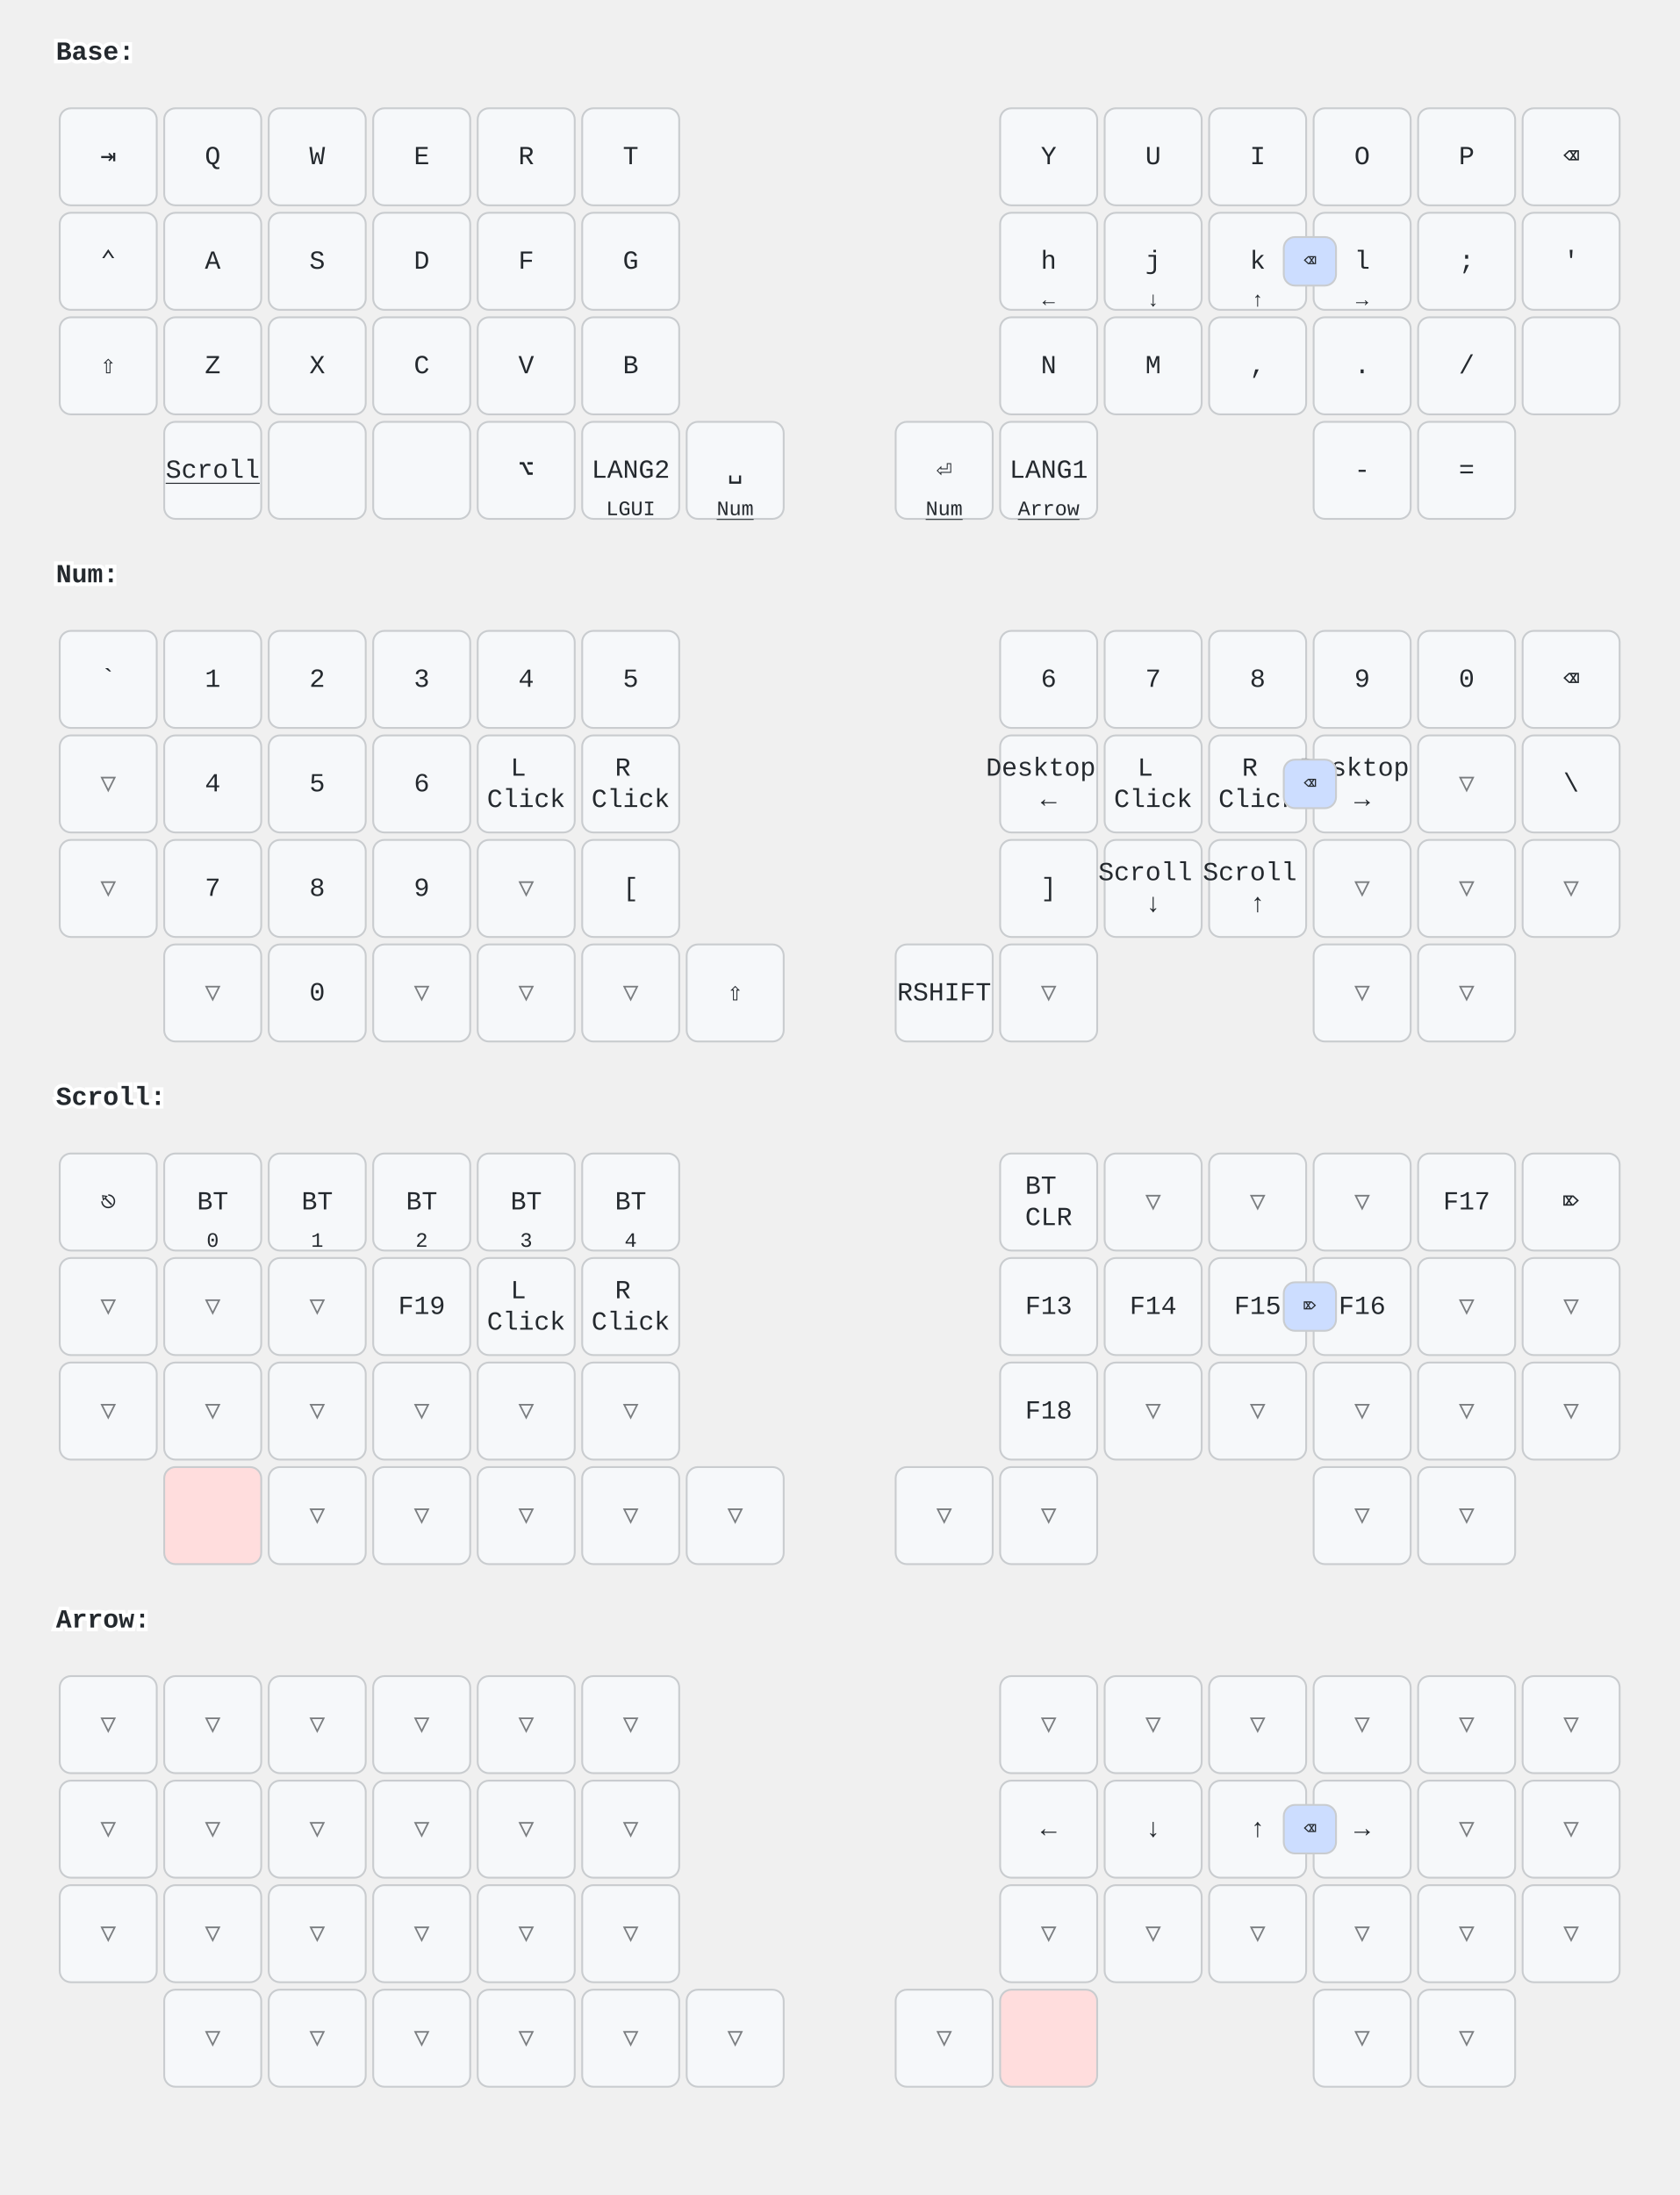
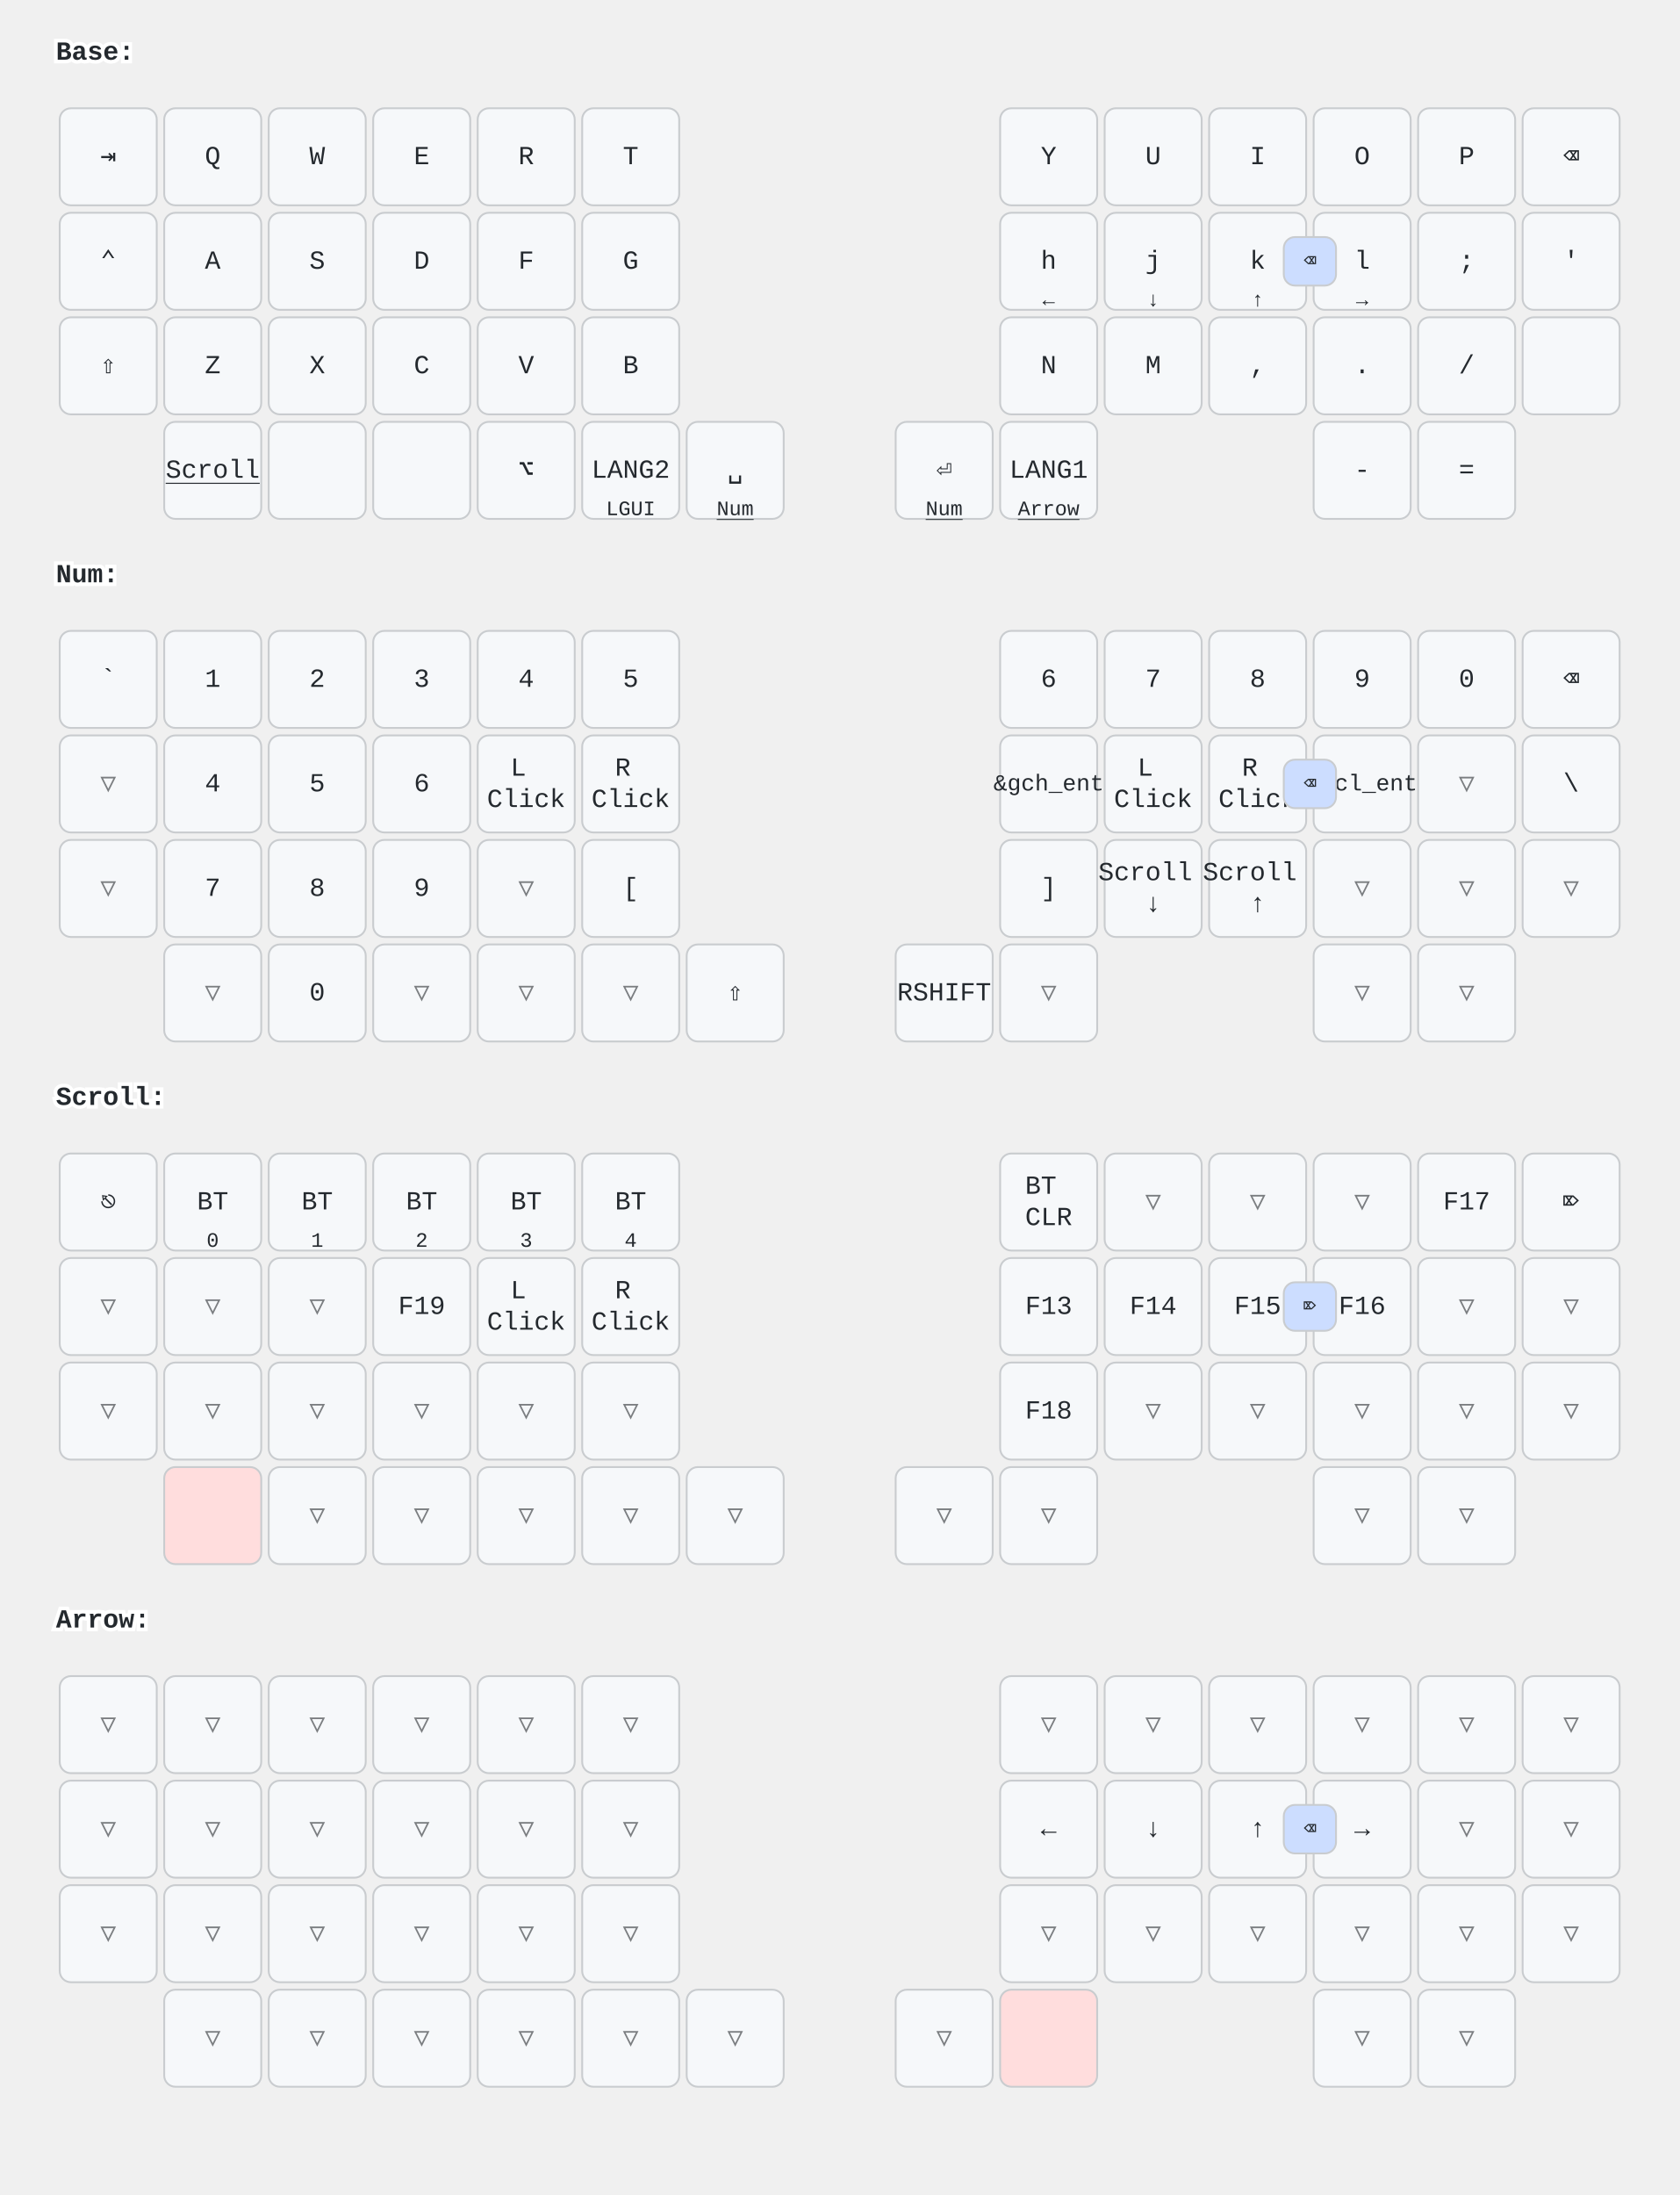
<svg xmlns="http://www.w3.org/2000/svg" width="900" height="1176" viewBox="0 0 900 1176" class="keymap">
  <style>/* inherit to force styles through use tags */
svg path {
    fill: inherit;
}

/* font and background color specifications */
svg.keymap {
    font-family: SFMono-Regular,Consolas,Liberation Mono,Menlo,monospace;
    font-size: 14px;
    font-kerning: normal;
    text-rendering: optimizeLegibility;
    fill: #24292e;
}

/* default key styling */
rect.key {
    fill: #f6f8fa;
}

rect.key, rect.combo {
    stroke: #c9cccf;
    stroke-width: 1;
}

/* default key side styling, only used is draw_key_sides is set */
rect.side {
    filter: brightness(90%);
}

/* color accent for combo boxes */
rect.combo, rect.combo-separate {
    fill: #cdf;
}

/* color accent for held keys */
rect.held, rect.combo.held {
    fill: #fdd;
}

/* color accent for ghost (optional) keys */
rect.ghost, rect.combo.ghost {
    stroke-dasharray: 4, 4;
    stroke-width: 2;
}

text {
    text-anchor: middle;
    dominant-baseline: middle;
}

/* styling for layer labels */
text.label {
    font-weight: bold;
    text-anchor: start;
    stroke: white;
    stroke-width: 4;
    paint-order: stroke;
}

/* styling for optional footer */
text.footer {
    text-anchor: end;
    dominant-baseline: auto;
    stroke: white;
    stroke-width: 4;
    paint-order: stroke;
}

/* styling for combo tap, and key non-tap label text */
text.combo, text.hold, text.shifted, text.left, text.right, text.tl, text.tr, text.bl, text.br {
    font-size: 11px;
}

text.hold, text.bl, text.br {
    text-anchor: middle;
    dominant-baseline: auto;
}

text.shifted, text.tl, text.tr {
    text-anchor: middle;
    dominant-baseline: hanging;
}

text.left, text.tl, text.bl {
    text-anchor: start;
}

text.right, text.tr, text.br {
    text-anchor: end;
}

text.layer-activator {
    text-decoration: underline;
}

/* styling for hold/shifted label text in combo box */
text.combo.hold, text.combo.shifted, text.combo.left, text.combo.right {
    font-size: 8px;
}

/* lighter symbol for transparent keys */
text.trans {
    fill: #7b7e81;
}

/* styling for combo dendrons */
path.combo {
    stroke-width: 1;
    stroke: gray;
    fill: none;
}

/* Start Tabler Icons Cleanup */
/* cannot use height/width with glyphs */
.icon-tabler &gt; path {
    fill: inherit;
    stroke: inherit;
    stroke-width: 2;
}
/* hide tabler's default box */
.icon-tabler &gt; path[stroke="none"][fill="none"] {
    visibility: hidden;
}
/* End Tabler Icons Cleanup */

@media (prefers-color-scheme: dark) {
svg.keymap { fill: #d1d6db; }
rect.key { fill: #3f4750; }
rect.key, rect.combo { stroke: #60666c; }
rect.combo, rect.combo-separate { fill: #1f3d7a; }
rect.held, rect.combo.held { fill: #854747; }
text.label, text.footer { stroke: black; }
text.trans { fill: #7e8184; }
path.combo { stroke: #7f7f7f; }

}</style>
  <g transform="translate(30, 0)" class="layer-Base">
    <text x="0" y="28" class="label" id="Base">Base:</text>
    <g transform="translate(0, 56)">
      <g transform="translate(28, 28)" class="key keypos-0">
        <rect rx="6" ry="6" x="-26" y="-26" width="52" height="52" class="key" />
        <text x="0" y="0" class="key tap">⇥</text>
      </g>
      <g transform="translate(84, 28)" class="key keypos-1">
        <rect rx="6" ry="6" x="-26" y="-26" width="52" height="52" class="key" />
        <text x="0" y="0" class="key tap">Q</text>
      </g>
      <g transform="translate(140, 28)" class="key keypos-2">
        <rect rx="6" ry="6" x="-26" y="-26" width="52" height="52" class="key" />
        <text x="0" y="0" class="key tap">W</text>
      </g>
      <g transform="translate(196, 28)" class="key keypos-3">
        <rect rx="6" ry="6" x="-26" y="-26" width="52" height="52" class="key" />
        <text x="0" y="0" class="key tap">E</text>
      </g>
      <g transform="translate(252, 28)" class="key keypos-4">
        <rect rx="6" ry="6" x="-26" y="-26" width="52" height="52" class="key" />
        <text x="0" y="0" class="key tap">R</text>
      </g>
      <g transform="translate(308, 28)" class="key keypos-5">
        <rect rx="6" ry="6" x="-26" y="-26" width="52" height="52" class="key" />
        <text x="0" y="0" class="key tap">T</text>
      </g>
      <g transform="translate(532, 28)" class="key keypos-6">
        <rect rx="6" ry="6" x="-26" y="-26" width="52" height="52" class="key" />
        <text x="0" y="0" class="key tap">Y</text>
      </g>
      <g transform="translate(588, 28)" class="key keypos-7">
        <rect rx="6" ry="6" x="-26" y="-26" width="52" height="52" class="key" />
        <text x="0" y="0" class="key tap">U</text>
      </g>
      <g transform="translate(644, 28)" class="key keypos-8">
        <rect rx="6" ry="6" x="-26" y="-26" width="52" height="52" class="key" />
        <text x="0" y="0" class="key tap">I</text>
      </g>
      <g transform="translate(700, 28)" class="key keypos-9">
        <rect rx="6" ry="6" x="-26" y="-26" width="52" height="52" class="key" />
        <text x="0" y="0" class="key tap">O</text>
      </g>
      <g transform="translate(756, 28)" class="key keypos-10">
        <rect rx="6" ry="6" x="-26" y="-26" width="52" height="52" class="key" />
        <text x="0" y="0" class="key tap">P</text>
      </g>
      <g transform="translate(812, 28)" class="key keypos-11">
        <rect rx="6" ry="6" x="-26" y="-26" width="52" height="52" class="key" />
        <text x="0" y="0" class="key tap">⌫</text>
      </g>
      <g transform="translate(28, 84)" class="key keypos-12">
        <rect rx="6" ry="6" x="-26" y="-26" width="52" height="52" class="key" />
        <text x="0" y="0" class="key tap">⌃</text>
      </g>
      <g transform="translate(84, 84)" class="key keypos-13">
        <rect rx="6" ry="6" x="-26" y="-26" width="52" height="52" class="key" />
        <text x="0" y="0" class="key tap">A</text>
      </g>
      <g transform="translate(140, 84)" class="key keypos-14">
        <rect rx="6" ry="6" x="-26" y="-26" width="52" height="52" class="key" />
        <text x="0" y="0" class="key tap">S</text>
      </g>
      <g transform="translate(196, 84)" class="key keypos-15">
        <rect rx="6" ry="6" x="-26" y="-26" width="52" height="52" class="key" />
        <text x="0" y="0" class="key tap">D</text>
      </g>
      <g transform="translate(252, 84)" class="key keypos-16">
        <rect rx="6" ry="6" x="-26" y="-26" width="52" height="52" class="key" />
        <text x="0" y="0" class="key tap">F</text>
      </g>
      <g transform="translate(308, 84)" class="key keypos-17">
        <rect rx="6" ry="6" x="-26" y="-26" width="52" height="52" class="key" />
        <text x="0" y="0" class="key tap">G</text>
      </g>
      <g transform="translate(532, 84)" class="key keypos-18">
        <rect rx="6" ry="6" x="-26" y="-26" width="52" height="52" class="key" />
        <text x="0" y="0" class="key tap">h</text>
        <text x="0" y="24" class="key hold">←</text>
      </g>
      <g transform="translate(588, 84)" class="key keypos-19">
        <rect rx="6" ry="6" x="-26" y="-26" width="52" height="52" class="key" />
        <text x="0" y="0" class="key tap">j</text>
        <text x="0" y="24" class="key hold">↓</text>
      </g>
      <g transform="translate(644, 84)" class="key keypos-20">
        <rect rx="6" ry="6" x="-26" y="-26" width="52" height="52" class="key" />
        <text x="0" y="0" class="key tap">k</text>
        <text x="0" y="24" class="key hold">↑</text>
      </g>
      <g transform="translate(700, 84)" class="key keypos-21">
        <rect rx="6" ry="6" x="-26" y="-26" width="52" height="52" class="key" />
        <text x="0" y="0" class="key tap">l</text>
        <text x="0" y="24" class="key hold">→</text>
      </g>
      <g transform="translate(756, 84)" class="key keypos-22">
        <rect rx="6" ry="6" x="-26" y="-26" width="52" height="52" class="key" />
        <text x="0" y="0" class="key tap">;</text>
      </g>
      <g transform="translate(812, 84)" class="key keypos-23">
        <rect rx="6" ry="6" x="-26" y="-26" width="52" height="52" class="key" />
        <text x="0" y="0" class="key tap">'</text>
      </g>
      <g transform="translate(28, 140)" class="key keypos-24">
        <rect rx="6" ry="6" x="-26" y="-26" width="52" height="52" class="key" />
        <text x="0" y="0" class="key tap">⇧</text>
      </g>
      <g transform="translate(84, 140)" class="key keypos-25">
        <rect rx="6" ry="6" x="-26" y="-26" width="52" height="52" class="key" />
        <text x="0" y="0" class="key tap">Z</text>
      </g>
      <g transform="translate(140, 140)" class="key keypos-26">
        <rect rx="6" ry="6" x="-26" y="-26" width="52" height="52" class="key" />
        <text x="0" y="0" class="key tap">X</text>
      </g>
      <g transform="translate(196, 140)" class="key keypos-27">
        <rect rx="6" ry="6" x="-26" y="-26" width="52" height="52" class="key" />
        <text x="0" y="0" class="key tap">C</text>
      </g>
      <g transform="translate(252, 140)" class="key keypos-28">
        <rect rx="6" ry="6" x="-26" y="-26" width="52" height="52" class="key" />
        <text x="0" y="0" class="key tap">V</text>
      </g>
      <g transform="translate(308, 140)" class="key keypos-29">
        <rect rx="6" ry="6" x="-26" y="-26" width="52" height="52" class="key" />
        <text x="0" y="0" class="key tap">B</text>
      </g>
      <g transform="translate(532, 140)" class="key keypos-30">
        <rect rx="6" ry="6" x="-26" y="-26" width="52" height="52" class="key" />
        <text x="0" y="0" class="key tap">N</text>
      </g>
      <g transform="translate(588, 140)" class="key keypos-31">
        <rect rx="6" ry="6" x="-26" y="-26" width="52" height="52" class="key" />
        <text x="0" y="0" class="key tap">M</text>
      </g>
      <g transform="translate(644, 140)" class="key keypos-32">
        <rect rx="6" ry="6" x="-26" y="-26" width="52" height="52" class="key" />
        <text x="0" y="0" class="key tap">,</text>
      </g>
      <g transform="translate(700, 140)" class="key keypos-33">
        <rect rx="6" ry="6" x="-26" y="-26" width="52" height="52" class="key" />
        <text x="0" y="0" class="key tap">.</text>
      </g>
      <g transform="translate(756, 140)" class="key keypos-34">
        <rect rx="6" ry="6" x="-26" y="-26" width="52" height="52" class="key" />
        <text x="0" y="0" class="key tap">/</text>
      </g>
      <g transform="translate(812, 140)" class="key keypos-35">
        <rect rx="6" ry="6" x="-26" y="-26" width="52" height="52" class="key" />
      </g>
      <g transform="translate(84, 196)" class="key keypos-36">
        <rect rx="6" ry="6" x="-26" y="-26" width="52" height="52" class="key" />
        <a href="#Scroll">
          <text x="0" y="0" class="key tap layer-activator">Scroll</text>
        </a>
      </g>
      <g transform="translate(140, 196)" class="key keypos-37">
        <rect rx="6" ry="6" x="-26" y="-26" width="52" height="52" class="key" />
      </g>
      <g transform="translate(196, 196)" class="key keypos-38">
        <rect rx="6" ry="6" x="-26" y="-26" width="52" height="52" class="key" />
      </g>
      <g transform="translate(252, 196)" class="key keypos-39">
        <rect rx="6" ry="6" x="-26" y="-26" width="52" height="52" class="key" />
        <text x="0" y="0" class="key tap">⌥</text>
      </g>
      <g transform="translate(308, 196)" class="key keypos-40">
        <rect rx="6" ry="6" x="-26" y="-26" width="52" height="52" class="key" />
        <text x="0" y="0" class="key tap">LANG2</text>
        <text x="0" y="24" class="key hold">LGUI</text>
      </g>
      <g transform="translate(364, 196)" class="key keypos-41">
        <rect rx="6" ry="6" x="-26" y="-26" width="52" height="52" class="key" />
        <text x="0" y="0" class="key tap">␣</text>
        <a href="#Num">
          <text x="0" y="24" class="key hold layer-activator">Num</text>
        </a>
      </g>
      <g transform="translate(476, 196)" class="key keypos-42">
        <rect rx="6" ry="6" x="-26" y="-26" width="52" height="52" class="key" />
        <text x="0" y="0" class="key tap">⏎</text>
        <a href="#Num">
          <text x="0" y="24" class="key hold layer-activator">Num</text>
        </a>
      </g>
      <g transform="translate(532, 196)" class="key keypos-43">
        <rect rx="6" ry="6" x="-26" y="-26" width="52" height="52" class="key" />
        <text x="0" y="0" class="key tap">LANG1</text>
        <a href="#Arrow">
          <text x="0" y="24" class="key hold layer-activator">Arrow</text>
        </a>
      </g>
      <g transform="translate(700, 196)" class="key keypos-44">
        <rect rx="6" ry="6" x="-26" y="-26" width="52" height="52" class="key" />
        <text x="0" y="0" class="key tap">-</text>
      </g>
      <g transform="translate(756, 196)" class="key keypos-45">
        <rect rx="6" ry="6" x="-26" y="-26" width="52" height="52" class="key" />
        <text x="0" y="0" class="key tap">=</text>
      </g>
      <g class="combo combopos-0">
        <rect rx="6" ry="6" x="658" y="71" width="28" height="26" class="combo" />
        <text x="672" y="84" class="combo tap">⌫</text>
      </g>
    </g>
  </g>
  <g transform="translate(30, 280)" class="layer-Num">
    <text x="0" y="28" class="label" id="Num">Num:</text>
    <g transform="translate(0, 56)">
      <g transform="translate(28, 28)" class="key keypos-0">
        <rect rx="6" ry="6" x="-26" y="-26" width="52" height="52" class="key" />
        <text x="0" y="0" class="key tap">`</text>
      </g>
      <g transform="translate(84, 28)" class="key keypos-1">
        <rect rx="6" ry="6" x="-26" y="-26" width="52" height="52" class="key" />
        <text x="0" y="0" class="key tap">1</text>
      </g>
      <g transform="translate(140, 28)" class="key keypos-2">
        <rect rx="6" ry="6" x="-26" y="-26" width="52" height="52" class="key" />
        <text x="0" y="0" class="key tap">2</text>
      </g>
      <g transform="translate(196, 28)" class="key keypos-3">
        <rect rx="6" ry="6" x="-26" y="-26" width="52" height="52" class="key" />
        <text x="0" y="0" class="key tap">3</text>
      </g>
      <g transform="translate(252, 28)" class="key keypos-4">
        <rect rx="6" ry="6" x="-26" y="-26" width="52" height="52" class="key" />
        <text x="0" y="0" class="key tap">4</text>
      </g>
      <g transform="translate(308, 28)" class="key keypos-5">
        <rect rx="6" ry="6" x="-26" y="-26" width="52" height="52" class="key" />
        <text x="0" y="0" class="key tap">5</text>
      </g>
      <g transform="translate(532, 28)" class="key keypos-6">
        <rect rx="6" ry="6" x="-26" y="-26" width="52" height="52" class="key" />
        <text x="0" y="0" class="key tap">6</text>
      </g>
      <g transform="translate(588, 28)" class="key keypos-7">
        <rect rx="6" ry="6" x="-26" y="-26" width="52" height="52" class="key" />
        <text x="0" y="0" class="key tap">7</text>
      </g>
      <g transform="translate(644, 28)" class="key keypos-8">
        <rect rx="6" ry="6" x="-26" y="-26" width="52" height="52" class="key" />
        <text x="0" y="0" class="key tap">8</text>
      </g>
      <g transform="translate(700, 28)" class="key keypos-9">
        <rect rx="6" ry="6" x="-26" y="-26" width="52" height="52" class="key" />
        <text x="0" y="0" class="key tap">9</text>
      </g>
      <g transform="translate(756, 28)" class="key keypos-10">
        <rect rx="6" ry="6" x="-26" y="-26" width="52" height="52" class="key" />
        <text x="0" y="0" class="key tap">0</text>
      </g>
      <g transform="translate(812, 28)" class="key keypos-11">
        <rect rx="6" ry="6" x="-26" y="-26" width="52" height="52" class="key" />
        <text x="0" y="0" class="key tap">⌫</text>
      </g>
      <g transform="translate(28, 84)" class="key trans keypos-12">
        <rect rx="6" ry="6" x="-26" y="-26" width="52" height="52" class="key trans" />
        <text x="0" y="0" class="key trans tap">▽</text>
      </g>
      <g transform="translate(84, 84)" class="key keypos-13">
        <rect rx="6" ry="6" x="-26" y="-26" width="52" height="52" class="key" />
        <text x="0" y="0" class="key tap">4</text>
      </g>
      <g transform="translate(140, 84)" class="key keypos-14">
        <rect rx="6" ry="6" x="-26" y="-26" width="52" height="52" class="key" />
        <text x="0" y="0" class="key tap">5</text>
      </g>
      <g transform="translate(196, 84)" class="key keypos-15">
        <rect rx="6" ry="6" x="-26" y="-26" width="52" height="52" class="key" />
        <text x="0" y="0" class="key tap">6</text>
      </g>
      <g transform="translate(252, 84)" class="key keypos-16">
        <rect rx="6" ry="6" x="-26" y="-26" width="52" height="52" class="key" />
        <text x="0" y="0" class="key tap">
          <tspan x="0" dy="-0.6em">L</tspan>
          <tspan x="0" dy="1.2em">Click</tspan>
        </text>
      </g>
      <g transform="translate(308, 84)" class="key keypos-17">
        <rect rx="6" ry="6" x="-26" y="-26" width="52" height="52" class="key" />
        <text x="0" y="0" class="key tap">
          <tspan x="0" dy="-0.6em">R</tspan>
          <tspan x="0" dy="1.2em">Click</tspan>
        </text>
      </g>
      <g transform="translate(532, 84)" class="key keypos-18">
        <rect rx="6" ry="6" x="-26" y="-26" width="52" height="52" class="key" />
        <text x="0" y="0" class="key tap">
-           <tspan x="0" dy="-0.6em">Desktop</tspan>
-           <tspan x="0" dy="1.2em">←</tspan>
+           <tspan style="font-size: 88%">&amp;gch_ent</tspan>
        </text>
      </g>
      <g transform="translate(588, 84)" class="key keypos-19">
        <rect rx="6" ry="6" x="-26" y="-26" width="52" height="52" class="key" />
        <text x="0" y="0" class="key tap">
          <tspan x="0" dy="-0.6em">L</tspan>
          <tspan x="0" dy="1.2em">Click</tspan>
        </text>
      </g>
      <g transform="translate(644, 84)" class="key keypos-20">
        <rect rx="6" ry="6" x="-26" y="-26" width="52" height="52" class="key" />
        <text x="0" y="0" class="key tap">
          <tspan x="0" dy="-0.6em">R</tspan>
          <tspan x="0" dy="1.2em">Click</tspan>
        </text>
      </g>
      <g transform="translate(700, 84)" class="key keypos-21">
        <rect rx="6" ry="6" x="-26" y="-26" width="52" height="52" class="key" />
        <text x="0" y="0" class="key tap">
-           <tspan x="0" dy="-0.6em">Desktop</tspan>
-           <tspan x="0" dy="1.2em">→</tspan>
+           <tspan style="font-size: 88%">&amp;gcl_ent</tspan>
        </text>
      </g>
      <g transform="translate(756, 84)" class="key trans keypos-22">
        <rect rx="6" ry="6" x="-26" y="-26" width="52" height="52" class="key trans" />
        <text x="0" y="0" class="key trans tap">▽</text>
      </g>
      <g transform="translate(812, 84)" class="key keypos-23">
        <rect rx="6" ry="6" x="-26" y="-26" width="52" height="52" class="key" />
        <text x="0" y="0" class="key tap">\</text>
      </g>
      <g transform="translate(28, 140)" class="key trans keypos-24">
        <rect rx="6" ry="6" x="-26" y="-26" width="52" height="52" class="key trans" />
        <text x="0" y="0" class="key trans tap">▽</text>
      </g>
      <g transform="translate(84, 140)" class="key keypos-25">
        <rect rx="6" ry="6" x="-26" y="-26" width="52" height="52" class="key" />
        <text x="0" y="0" class="key tap">7</text>
      </g>
      <g transform="translate(140, 140)" class="key keypos-26">
        <rect rx="6" ry="6" x="-26" y="-26" width="52" height="52" class="key" />
        <text x="0" y="0" class="key tap">8</text>
      </g>
      <g transform="translate(196, 140)" class="key keypos-27">
        <rect rx="6" ry="6" x="-26" y="-26" width="52" height="52" class="key" />
        <text x="0" y="0" class="key tap">9</text>
      </g>
      <g transform="translate(252, 140)" class="key trans keypos-28">
        <rect rx="6" ry="6" x="-26" y="-26" width="52" height="52" class="key trans" />
        <text x="0" y="0" class="key trans tap">▽</text>
      </g>
      <g transform="translate(308, 140)" class="key keypos-29">
        <rect rx="6" ry="6" x="-26" y="-26" width="52" height="52" class="key" />
        <text x="0" y="0" class="key tap">[</text>
      </g>
      <g transform="translate(532, 140)" class="key keypos-30">
        <rect rx="6" ry="6" x="-26" y="-26" width="52" height="52" class="key" />
        <text x="0" y="0" class="key tap">]</text>
      </g>
      <g transform="translate(588, 140)" class="key keypos-31">
        <rect rx="6" ry="6" x="-26" y="-26" width="52" height="52" class="key" />
        <text x="0" y="0" class="key tap">
          <tspan x="0" dy="-0.6em">Scroll</tspan>
          <tspan x="0" dy="1.2em">↓</tspan>
        </text>
      </g>
      <g transform="translate(644, 140)" class="key keypos-32">
        <rect rx="6" ry="6" x="-26" y="-26" width="52" height="52" class="key" />
        <text x="0" y="0" class="key tap">
          <tspan x="0" dy="-0.6em">Scroll</tspan>
          <tspan x="0" dy="1.2em">↑</tspan>
        </text>
      </g>
      <g transform="translate(700, 140)" class="key trans keypos-33">
        <rect rx="6" ry="6" x="-26" y="-26" width="52" height="52" class="key trans" />
        <text x="0" y="0" class="key trans tap">▽</text>
      </g>
      <g transform="translate(756, 140)" class="key trans keypos-34">
        <rect rx="6" ry="6" x="-26" y="-26" width="52" height="52" class="key trans" />
        <text x="0" y="0" class="key trans tap">▽</text>
      </g>
      <g transform="translate(812, 140)" class="key trans keypos-35">
        <rect rx="6" ry="6" x="-26" y="-26" width="52" height="52" class="key trans" />
        <text x="0" y="0" class="key trans tap">▽</text>
      </g>
      <g transform="translate(84, 196)" class="key trans keypos-36">
        <rect rx="6" ry="6" x="-26" y="-26" width="52" height="52" class="key trans" />
        <text x="0" y="0" class="key trans tap">▽</text>
      </g>
      <g transform="translate(140, 196)" class="key keypos-37">
        <rect rx="6" ry="6" x="-26" y="-26" width="52" height="52" class="key" />
        <text x="0" y="0" class="key tap">0</text>
      </g>
      <g transform="translate(196, 196)" class="key trans keypos-38">
        <rect rx="6" ry="6" x="-26" y="-26" width="52" height="52" class="key trans" />
        <text x="0" y="0" class="key trans tap">▽</text>
      </g>
      <g transform="translate(252, 196)" class="key trans keypos-39">
        <rect rx="6" ry="6" x="-26" y="-26" width="52" height="52" class="key trans" />
        <text x="0" y="0" class="key trans tap">▽</text>
      </g>
      <g transform="translate(308, 196)" class="key trans keypos-40">
        <rect rx="6" ry="6" x="-26" y="-26" width="52" height="52" class="key trans" />
        <text x="0" y="0" class="key trans tap">▽</text>
      </g>
      <g transform="translate(364, 196)" class="key keypos-41">
        <rect rx="6" ry="6" x="-26" y="-26" width="52" height="52" class="key" />
        <text x="0" y="0" class="key tap">⇧</text>
      </g>
      <g transform="translate(476, 196)" class="key keypos-42">
        <rect rx="6" ry="6" x="-26" y="-26" width="52" height="52" class="key" />
        <text x="0" y="0" class="key tap">RSHIFT</text>
      </g>
      <g transform="translate(532, 196)" class="key trans keypos-43">
        <rect rx="6" ry="6" x="-26" y="-26" width="52" height="52" class="key trans" />
        <text x="0" y="0" class="key trans tap">▽</text>
      </g>
      <g transform="translate(700, 196)" class="key trans keypos-44">
        <rect rx="6" ry="6" x="-26" y="-26" width="52" height="52" class="key trans" />
        <text x="0" y="0" class="key trans tap">▽</text>
      </g>
      <g transform="translate(756, 196)" class="key trans keypos-45">
        <rect rx="6" ry="6" x="-26" y="-26" width="52" height="52" class="key trans" />
        <text x="0" y="0" class="key trans tap">▽</text>
      </g>
      <g class="combo combopos-0">
        <rect rx="6" ry="6" x="658" y="71" width="28" height="26" class="combo" />
        <text x="672" y="84" class="combo tap">⌫</text>
      </g>
    </g>
  </g>
  <g transform="translate(30, 560)" class="layer-Scroll">
    <text x="0" y="28" class="label" id="Scroll">Scroll:</text>
    <g transform="translate(0, 56)">
      <g transform="translate(28, 28)" class="key keypos-0">
        <rect rx="6" ry="6" x="-26" y="-26" width="52" height="52" class="key" />
        <text x="0" y="0" class="key tap">⎋</text>
      </g>
      <g transform="translate(84, 28)" class="key keypos-1">
        <rect rx="6" ry="6" x="-26" y="-26" width="52" height="52" class="key" />
        <text x="0" y="0" class="key tap">BT</text>
        <text x="0" y="24" class="key hold">0</text>
      </g>
      <g transform="translate(140, 28)" class="key keypos-2">
        <rect rx="6" ry="6" x="-26" y="-26" width="52" height="52" class="key" />
        <text x="0" y="0" class="key tap">BT</text>
        <text x="0" y="24" class="key hold">1</text>
      </g>
      <g transform="translate(196, 28)" class="key keypos-3">
        <rect rx="6" ry="6" x="-26" y="-26" width="52" height="52" class="key" />
        <text x="0" y="0" class="key tap">BT</text>
        <text x="0" y="24" class="key hold">2</text>
      </g>
      <g transform="translate(252, 28)" class="key keypos-4">
        <rect rx="6" ry="6" x="-26" y="-26" width="52" height="52" class="key" />
        <text x="0" y="0" class="key tap">BT</text>
        <text x="0" y="24" class="key hold">3</text>
      </g>
      <g transform="translate(308, 28)" class="key keypos-5">
        <rect rx="6" ry="6" x="-26" y="-26" width="52" height="52" class="key" />
        <text x="0" y="0" class="key tap">BT</text>
        <text x="0" y="24" class="key hold">4</text>
      </g>
      <g transform="translate(532, 28)" class="key keypos-6">
        <rect rx="6" ry="6" x="-26" y="-26" width="52" height="52" class="key" />
        <text x="0" y="0" class="key tap">
          <tspan x="0" dy="-0.6em">BT</tspan>
          <tspan x="0" dy="1.2em">CLR</tspan>
        </text>
      </g>
      <g transform="translate(588, 28)" class="key trans keypos-7">
        <rect rx="6" ry="6" x="-26" y="-26" width="52" height="52" class="key trans" />
        <text x="0" y="0" class="key trans tap">▽</text>
      </g>
      <g transform="translate(644, 28)" class="key trans keypos-8">
        <rect rx="6" ry="6" x="-26" y="-26" width="52" height="52" class="key trans" />
        <text x="0" y="0" class="key trans tap">▽</text>
      </g>
      <g transform="translate(700, 28)" class="key trans keypos-9">
        <rect rx="6" ry="6" x="-26" y="-26" width="52" height="52" class="key trans" />
        <text x="0" y="0" class="key trans tap">▽</text>
      </g>
      <g transform="translate(756, 28)" class="key keypos-10">
        <rect rx="6" ry="6" x="-26" y="-26" width="52" height="52" class="key" />
        <text x="0" y="0" class="key tap">F17</text>
      </g>
      <g transform="translate(812, 28)" class="key keypos-11">
        <rect rx="6" ry="6" x="-26" y="-26" width="52" height="52" class="key" />
        <text x="0" y="0" class="key tap">⌦</text>
      </g>
      <g transform="translate(28, 84)" class="key trans keypos-12">
        <rect rx="6" ry="6" x="-26" y="-26" width="52" height="52" class="key trans" />
        <text x="0" y="0" class="key trans tap">▽</text>
      </g>
      <g transform="translate(84, 84)" class="key trans keypos-13">
        <rect rx="6" ry="6" x="-26" y="-26" width="52" height="52" class="key trans" />
        <text x="0" y="0" class="key trans tap">▽</text>
      </g>
      <g transform="translate(140, 84)" class="key trans keypos-14">
        <rect rx="6" ry="6" x="-26" y="-26" width="52" height="52" class="key trans" />
        <text x="0" y="0" class="key trans tap">▽</text>
      </g>
      <g transform="translate(196, 84)" class="key keypos-15">
        <rect rx="6" ry="6" x="-26" y="-26" width="52" height="52" class="key" />
        <text x="0" y="0" class="key tap">F19</text>
      </g>
      <g transform="translate(252, 84)" class="key keypos-16">
        <rect rx="6" ry="6" x="-26" y="-26" width="52" height="52" class="key" />
        <text x="0" y="0" class="key tap">
          <tspan x="0" dy="-0.6em">L</tspan>
          <tspan x="0" dy="1.2em">Click</tspan>
        </text>
      </g>
      <g transform="translate(308, 84)" class="key keypos-17">
        <rect rx="6" ry="6" x="-26" y="-26" width="52" height="52" class="key" />
        <text x="0" y="0" class="key tap">
          <tspan x="0" dy="-0.6em">R</tspan>
          <tspan x="0" dy="1.2em">Click</tspan>
        </text>
      </g>
      <g transform="translate(532, 84)" class="key keypos-18">
        <rect rx="6" ry="6" x="-26" y="-26" width="52" height="52" class="key" />
        <text x="0" y="0" class="key tap">F13</text>
      </g>
      <g transform="translate(588, 84)" class="key keypos-19">
        <rect rx="6" ry="6" x="-26" y="-26" width="52" height="52" class="key" />
        <text x="0" y="0" class="key tap">F14</text>
      </g>
      <g transform="translate(644, 84)" class="key keypos-20">
        <rect rx="6" ry="6" x="-26" y="-26" width="52" height="52" class="key" />
        <text x="0" y="0" class="key tap">F15</text>
      </g>
      <g transform="translate(700, 84)" class="key keypos-21">
        <rect rx="6" ry="6" x="-26" y="-26" width="52" height="52" class="key" />
        <text x="0" y="0" class="key tap">F16</text>
      </g>
      <g transform="translate(756, 84)" class="key trans keypos-22">
        <rect rx="6" ry="6" x="-26" y="-26" width="52" height="52" class="key trans" />
        <text x="0" y="0" class="key trans tap">▽</text>
      </g>
      <g transform="translate(812, 84)" class="key trans keypos-23">
        <rect rx="6" ry="6" x="-26" y="-26" width="52" height="52" class="key trans" />
        <text x="0" y="0" class="key trans tap">▽</text>
      </g>
      <g transform="translate(28, 140)" class="key trans keypos-24">
        <rect rx="6" ry="6" x="-26" y="-26" width="52" height="52" class="key trans" />
        <text x="0" y="0" class="key trans tap">▽</text>
      </g>
      <g transform="translate(84, 140)" class="key trans keypos-25">
        <rect rx="6" ry="6" x="-26" y="-26" width="52" height="52" class="key trans" />
        <text x="0" y="0" class="key trans tap">▽</text>
      </g>
      <g transform="translate(140, 140)" class="key trans keypos-26">
        <rect rx="6" ry="6" x="-26" y="-26" width="52" height="52" class="key trans" />
        <text x="0" y="0" class="key trans tap">▽</text>
      </g>
      <g transform="translate(196, 140)" class="key trans keypos-27">
        <rect rx="6" ry="6" x="-26" y="-26" width="52" height="52" class="key trans" />
        <text x="0" y="0" class="key trans tap">▽</text>
      </g>
      <g transform="translate(252, 140)" class="key trans keypos-28">
        <rect rx="6" ry="6" x="-26" y="-26" width="52" height="52" class="key trans" />
        <text x="0" y="0" class="key trans tap">▽</text>
      </g>
      <g transform="translate(308, 140)" class="key trans keypos-29">
        <rect rx="6" ry="6" x="-26" y="-26" width="52" height="52" class="key trans" />
        <text x="0" y="0" class="key trans tap">▽</text>
      </g>
      <g transform="translate(532, 140)" class="key keypos-30">
        <rect rx="6" ry="6" x="-26" y="-26" width="52" height="52" class="key" />
        <text x="0" y="0" class="key tap">F18</text>
      </g>
      <g transform="translate(588, 140)" class="key trans keypos-31">
        <rect rx="6" ry="6" x="-26" y="-26" width="52" height="52" class="key trans" />
        <text x="0" y="0" class="key trans tap">▽</text>
      </g>
      <g transform="translate(644, 140)" class="key trans keypos-32">
        <rect rx="6" ry="6" x="-26" y="-26" width="52" height="52" class="key trans" />
        <text x="0" y="0" class="key trans tap">▽</text>
      </g>
      <g transform="translate(700, 140)" class="key trans keypos-33">
        <rect rx="6" ry="6" x="-26" y="-26" width="52" height="52" class="key trans" />
        <text x="0" y="0" class="key trans tap">▽</text>
      </g>
      <g transform="translate(756, 140)" class="key trans keypos-34">
        <rect rx="6" ry="6" x="-26" y="-26" width="52" height="52" class="key trans" />
        <text x="0" y="0" class="key trans tap">▽</text>
      </g>
      <g transform="translate(812, 140)" class="key trans keypos-35">
        <rect rx="6" ry="6" x="-26" y="-26" width="52" height="52" class="key trans" />
        <text x="0" y="0" class="key trans tap">▽</text>
      </g>
      <g transform="translate(84, 196)" class="key held keypos-36">
        <rect rx="6" ry="6" x="-26" y="-26" width="52" height="52" class="key held" />
      </g>
      <g transform="translate(140, 196)" class="key trans keypos-37">
        <rect rx="6" ry="6" x="-26" y="-26" width="52" height="52" class="key trans" />
        <text x="0" y="0" class="key trans tap">▽</text>
      </g>
      <g transform="translate(196, 196)" class="key trans keypos-38">
        <rect rx="6" ry="6" x="-26" y="-26" width="52" height="52" class="key trans" />
        <text x="0" y="0" class="key trans tap">▽</text>
      </g>
      <g transform="translate(252, 196)" class="key trans keypos-39">
        <rect rx="6" ry="6" x="-26" y="-26" width="52" height="52" class="key trans" />
        <text x="0" y="0" class="key trans tap">▽</text>
      </g>
      <g transform="translate(308, 196)" class="key trans keypos-40">
        <rect rx="6" ry="6" x="-26" y="-26" width="52" height="52" class="key trans" />
        <text x="0" y="0" class="key trans tap">▽</text>
      </g>
      <g transform="translate(364, 196)" class="key trans keypos-41">
        <rect rx="6" ry="6" x="-26" y="-26" width="52" height="52" class="key trans" />
        <text x="0" y="0" class="key trans tap">▽</text>
      </g>
      <g transform="translate(476, 196)" class="key trans keypos-42">
        <rect rx="6" ry="6" x="-26" y="-26" width="52" height="52" class="key trans" />
        <text x="0" y="0" class="key trans tap">▽</text>
      </g>
      <g transform="translate(532, 196)" class="key trans keypos-43">
        <rect rx="6" ry="6" x="-26" y="-26" width="52" height="52" class="key trans" />
        <text x="0" y="0" class="key trans tap">▽</text>
      </g>
      <g transform="translate(700, 196)" class="key trans keypos-44">
        <rect rx="6" ry="6" x="-26" y="-26" width="52" height="52" class="key trans" />
        <text x="0" y="0" class="key trans tap">▽</text>
      </g>
      <g transform="translate(756, 196)" class="key trans keypos-45">
        <rect rx="6" ry="6" x="-26" y="-26" width="52" height="52" class="key trans" />
        <text x="0" y="0" class="key trans tap">▽</text>
      </g>
      <g class="combo combopos-0">
        <rect rx="6" ry="6" x="658" y="71" width="28" height="26" class="combo" />
        <text x="672" y="84" class="combo tap">⌦</text>
      </g>
    </g>
  </g>
  <g transform="translate(30, 840)" class="layer-Arrow">
    <text x="0" y="28" class="label" id="Arrow">Arrow:</text>
    <g transform="translate(0, 56)">
      <g transform="translate(28, 28)" class="key trans keypos-0">
        <rect rx="6" ry="6" x="-26" y="-26" width="52" height="52" class="key trans" />
        <text x="0" y="0" class="key trans tap">▽</text>
      </g>
      <g transform="translate(84, 28)" class="key trans keypos-1">
        <rect rx="6" ry="6" x="-26" y="-26" width="52" height="52" class="key trans" />
        <text x="0" y="0" class="key trans tap">▽</text>
      </g>
      <g transform="translate(140, 28)" class="key trans keypos-2">
        <rect rx="6" ry="6" x="-26" y="-26" width="52" height="52" class="key trans" />
        <text x="0" y="0" class="key trans tap">▽</text>
      </g>
      <g transform="translate(196, 28)" class="key trans keypos-3">
        <rect rx="6" ry="6" x="-26" y="-26" width="52" height="52" class="key trans" />
        <text x="0" y="0" class="key trans tap">▽</text>
      </g>
      <g transform="translate(252, 28)" class="key trans keypos-4">
        <rect rx="6" ry="6" x="-26" y="-26" width="52" height="52" class="key trans" />
        <text x="0" y="0" class="key trans tap">▽</text>
      </g>
      <g transform="translate(308, 28)" class="key trans keypos-5">
        <rect rx="6" ry="6" x="-26" y="-26" width="52" height="52" class="key trans" />
        <text x="0" y="0" class="key trans tap">▽</text>
      </g>
      <g transform="translate(532, 28)" class="key trans keypos-6">
        <rect rx="6" ry="6" x="-26" y="-26" width="52" height="52" class="key trans" />
        <text x="0" y="0" class="key trans tap">▽</text>
      </g>
      <g transform="translate(588, 28)" class="key trans keypos-7">
        <rect rx="6" ry="6" x="-26" y="-26" width="52" height="52" class="key trans" />
        <text x="0" y="0" class="key trans tap">▽</text>
      </g>
      <g transform="translate(644, 28)" class="key trans keypos-8">
        <rect rx="6" ry="6" x="-26" y="-26" width="52" height="52" class="key trans" />
        <text x="0" y="0" class="key trans tap">▽</text>
      </g>
      <g transform="translate(700, 28)" class="key trans keypos-9">
        <rect rx="6" ry="6" x="-26" y="-26" width="52" height="52" class="key trans" />
        <text x="0" y="0" class="key trans tap">▽</text>
      </g>
      <g transform="translate(756, 28)" class="key trans keypos-10">
        <rect rx="6" ry="6" x="-26" y="-26" width="52" height="52" class="key trans" />
        <text x="0" y="0" class="key trans tap">▽</text>
      </g>
      <g transform="translate(812, 28)" class="key trans keypos-11">
        <rect rx="6" ry="6" x="-26" y="-26" width="52" height="52" class="key trans" />
        <text x="0" y="0" class="key trans tap">▽</text>
      </g>
      <g transform="translate(28, 84)" class="key trans keypos-12">
        <rect rx="6" ry="6" x="-26" y="-26" width="52" height="52" class="key trans" />
        <text x="0" y="0" class="key trans tap">▽</text>
      </g>
      <g transform="translate(84, 84)" class="key trans keypos-13">
        <rect rx="6" ry="6" x="-26" y="-26" width="52" height="52" class="key trans" />
        <text x="0" y="0" class="key trans tap">▽</text>
      </g>
      <g transform="translate(140, 84)" class="key trans keypos-14">
        <rect rx="6" ry="6" x="-26" y="-26" width="52" height="52" class="key trans" />
        <text x="0" y="0" class="key trans tap">▽</text>
      </g>
      <g transform="translate(196, 84)" class="key trans keypos-15">
        <rect rx="6" ry="6" x="-26" y="-26" width="52" height="52" class="key trans" />
        <text x="0" y="0" class="key trans tap">▽</text>
      </g>
      <g transform="translate(252, 84)" class="key trans keypos-16">
        <rect rx="6" ry="6" x="-26" y="-26" width="52" height="52" class="key trans" />
        <text x="0" y="0" class="key trans tap">▽</text>
      </g>
      <g transform="translate(308, 84)" class="key trans keypos-17">
        <rect rx="6" ry="6" x="-26" y="-26" width="52" height="52" class="key trans" />
        <text x="0" y="0" class="key trans tap">▽</text>
      </g>
      <g transform="translate(532, 84)" class="key keypos-18">
        <rect rx="6" ry="6" x="-26" y="-26" width="52" height="52" class="key" />
        <text x="0" y="0" class="key tap">←</text>
      </g>
      <g transform="translate(588, 84)" class="key keypos-19">
        <rect rx="6" ry="6" x="-26" y="-26" width="52" height="52" class="key" />
        <text x="0" y="0" class="key tap">↓</text>
      </g>
      <g transform="translate(644, 84)" class="key keypos-20">
        <rect rx="6" ry="6" x="-26" y="-26" width="52" height="52" class="key" />
        <text x="0" y="0" class="key tap">↑</text>
      </g>
      <g transform="translate(700, 84)" class="key keypos-21">
        <rect rx="6" ry="6" x="-26" y="-26" width="52" height="52" class="key" />
        <text x="0" y="0" class="key tap">→</text>
      </g>
      <g transform="translate(756, 84)" class="key trans keypos-22">
        <rect rx="6" ry="6" x="-26" y="-26" width="52" height="52" class="key trans" />
        <text x="0" y="0" class="key trans tap">▽</text>
      </g>
      <g transform="translate(812, 84)" class="key trans keypos-23">
        <rect rx="6" ry="6" x="-26" y="-26" width="52" height="52" class="key trans" />
        <text x="0" y="0" class="key trans tap">▽</text>
      </g>
      <g transform="translate(28, 140)" class="key trans keypos-24">
        <rect rx="6" ry="6" x="-26" y="-26" width="52" height="52" class="key trans" />
        <text x="0" y="0" class="key trans tap">▽</text>
      </g>
      <g transform="translate(84, 140)" class="key trans keypos-25">
        <rect rx="6" ry="6" x="-26" y="-26" width="52" height="52" class="key trans" />
        <text x="0" y="0" class="key trans tap">▽</text>
      </g>
      <g transform="translate(140, 140)" class="key trans keypos-26">
        <rect rx="6" ry="6" x="-26" y="-26" width="52" height="52" class="key trans" />
        <text x="0" y="0" class="key trans tap">▽</text>
      </g>
      <g transform="translate(196, 140)" class="key trans keypos-27">
        <rect rx="6" ry="6" x="-26" y="-26" width="52" height="52" class="key trans" />
        <text x="0" y="0" class="key trans tap">▽</text>
      </g>
      <g transform="translate(252, 140)" class="key trans keypos-28">
        <rect rx="6" ry="6" x="-26" y="-26" width="52" height="52" class="key trans" />
        <text x="0" y="0" class="key trans tap">▽</text>
      </g>
      <g transform="translate(308, 140)" class="key trans keypos-29">
        <rect rx="6" ry="6" x="-26" y="-26" width="52" height="52" class="key trans" />
        <text x="0" y="0" class="key trans tap">▽</text>
      </g>
      <g transform="translate(532, 140)" class="key trans keypos-30">
        <rect rx="6" ry="6" x="-26" y="-26" width="52" height="52" class="key trans" />
        <text x="0" y="0" class="key trans tap">▽</text>
      </g>
      <g transform="translate(588, 140)" class="key trans keypos-31">
        <rect rx="6" ry="6" x="-26" y="-26" width="52" height="52" class="key trans" />
        <text x="0" y="0" class="key trans tap">▽</text>
      </g>
      <g transform="translate(644, 140)" class="key trans keypos-32">
        <rect rx="6" ry="6" x="-26" y="-26" width="52" height="52" class="key trans" />
        <text x="0" y="0" class="key trans tap">▽</text>
      </g>
      <g transform="translate(700, 140)" class="key trans keypos-33">
        <rect rx="6" ry="6" x="-26" y="-26" width="52" height="52" class="key trans" />
        <text x="0" y="0" class="key trans tap">▽</text>
      </g>
      <g transform="translate(756, 140)" class="key trans keypos-34">
        <rect rx="6" ry="6" x="-26" y="-26" width="52" height="52" class="key trans" />
        <text x="0" y="0" class="key trans tap">▽</text>
      </g>
      <g transform="translate(812, 140)" class="key trans keypos-35">
        <rect rx="6" ry="6" x="-26" y="-26" width="52" height="52" class="key trans" />
        <text x="0" y="0" class="key trans tap">▽</text>
      </g>
      <g transform="translate(84, 196)" class="key trans keypos-36">
        <rect rx="6" ry="6" x="-26" y="-26" width="52" height="52" class="key trans" />
        <text x="0" y="0" class="key trans tap">▽</text>
      </g>
      <g transform="translate(140, 196)" class="key trans keypos-37">
        <rect rx="6" ry="6" x="-26" y="-26" width="52" height="52" class="key trans" />
        <text x="0" y="0" class="key trans tap">▽</text>
      </g>
      <g transform="translate(196, 196)" class="key trans keypos-38">
        <rect rx="6" ry="6" x="-26" y="-26" width="52" height="52" class="key trans" />
        <text x="0" y="0" class="key trans tap">▽</text>
      </g>
      <g transform="translate(252, 196)" class="key trans keypos-39">
        <rect rx="6" ry="6" x="-26" y="-26" width="52" height="52" class="key trans" />
        <text x="0" y="0" class="key trans tap">▽</text>
      </g>
      <g transform="translate(308, 196)" class="key trans keypos-40">
        <rect rx="6" ry="6" x="-26" y="-26" width="52" height="52" class="key trans" />
        <text x="0" y="0" class="key trans tap">▽</text>
      </g>
      <g transform="translate(364, 196)" class="key trans keypos-41">
        <rect rx="6" ry="6" x="-26" y="-26" width="52" height="52" class="key trans" />
        <text x="0" y="0" class="key trans tap">▽</text>
      </g>
      <g transform="translate(476, 196)" class="key trans keypos-42">
        <rect rx="6" ry="6" x="-26" y="-26" width="52" height="52" class="key trans" />
        <text x="0" y="0" class="key trans tap">▽</text>
      </g>
      <g transform="translate(532, 196)" class="key held keypos-43">
        <rect rx="6" ry="6" x="-26" y="-26" width="52" height="52" class="key held" />
      </g>
      <g transform="translate(700, 196)" class="key trans keypos-44">
        <rect rx="6" ry="6" x="-26" y="-26" width="52" height="52" class="key trans" />
        <text x="0" y="0" class="key trans tap">▽</text>
      </g>
      <g transform="translate(756, 196)" class="key trans keypos-45">
        <rect rx="6" ry="6" x="-26" y="-26" width="52" height="52" class="key trans" />
        <text x="0" y="0" class="key trans tap">▽</text>
      </g>
      <g class="combo combopos-0">
        <rect rx="6" ry="6" x="658" y="71" width="28" height="26" class="combo" />
        <text x="672" y="84" class="combo tap">⌫</text>
      </g>
    </g>
  </g>
</svg>
